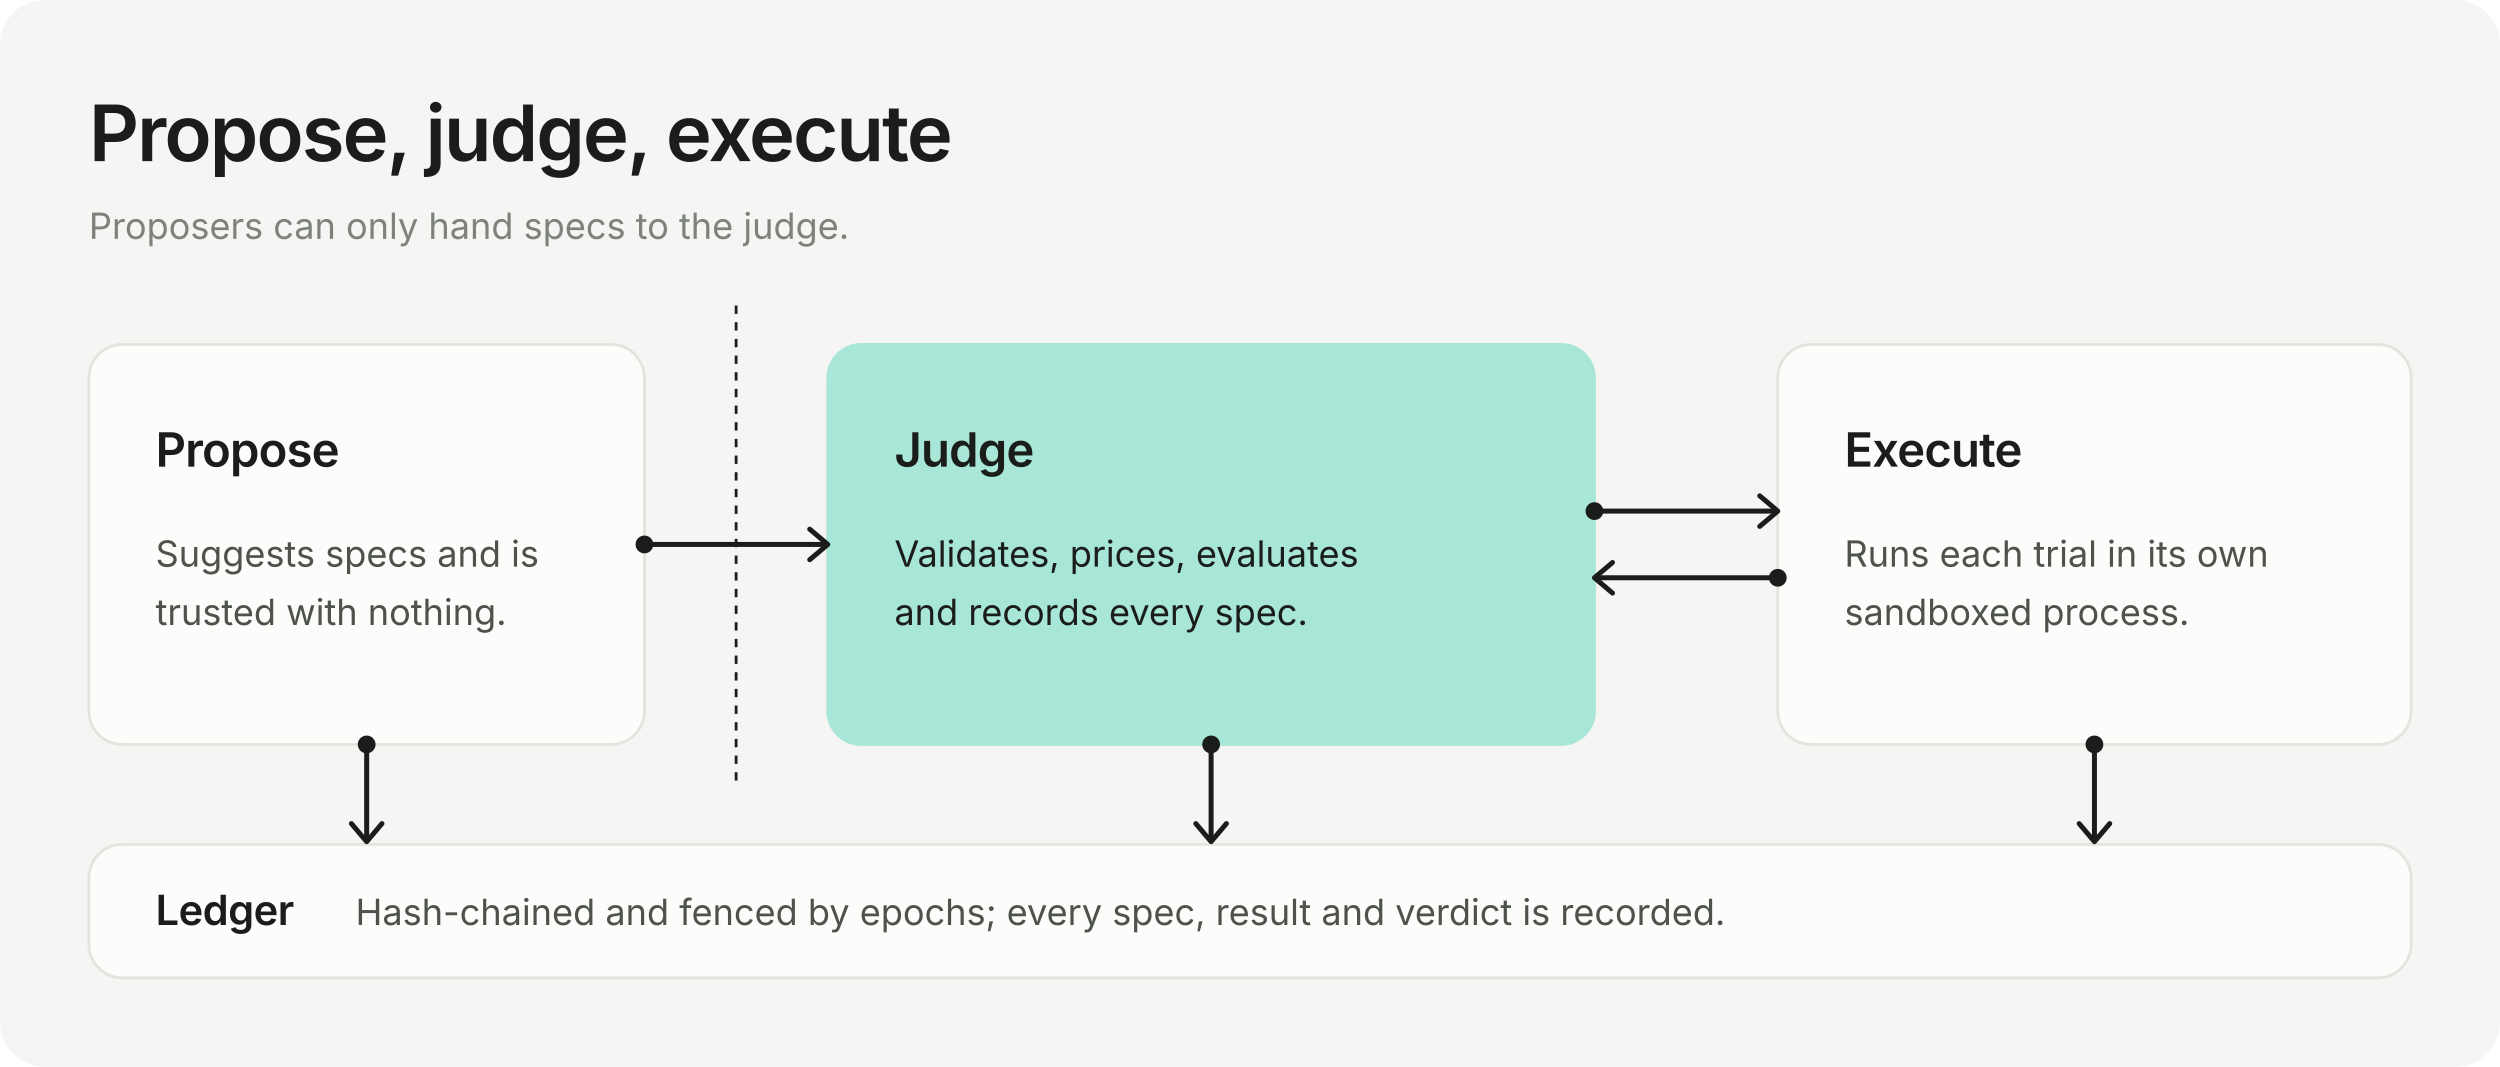
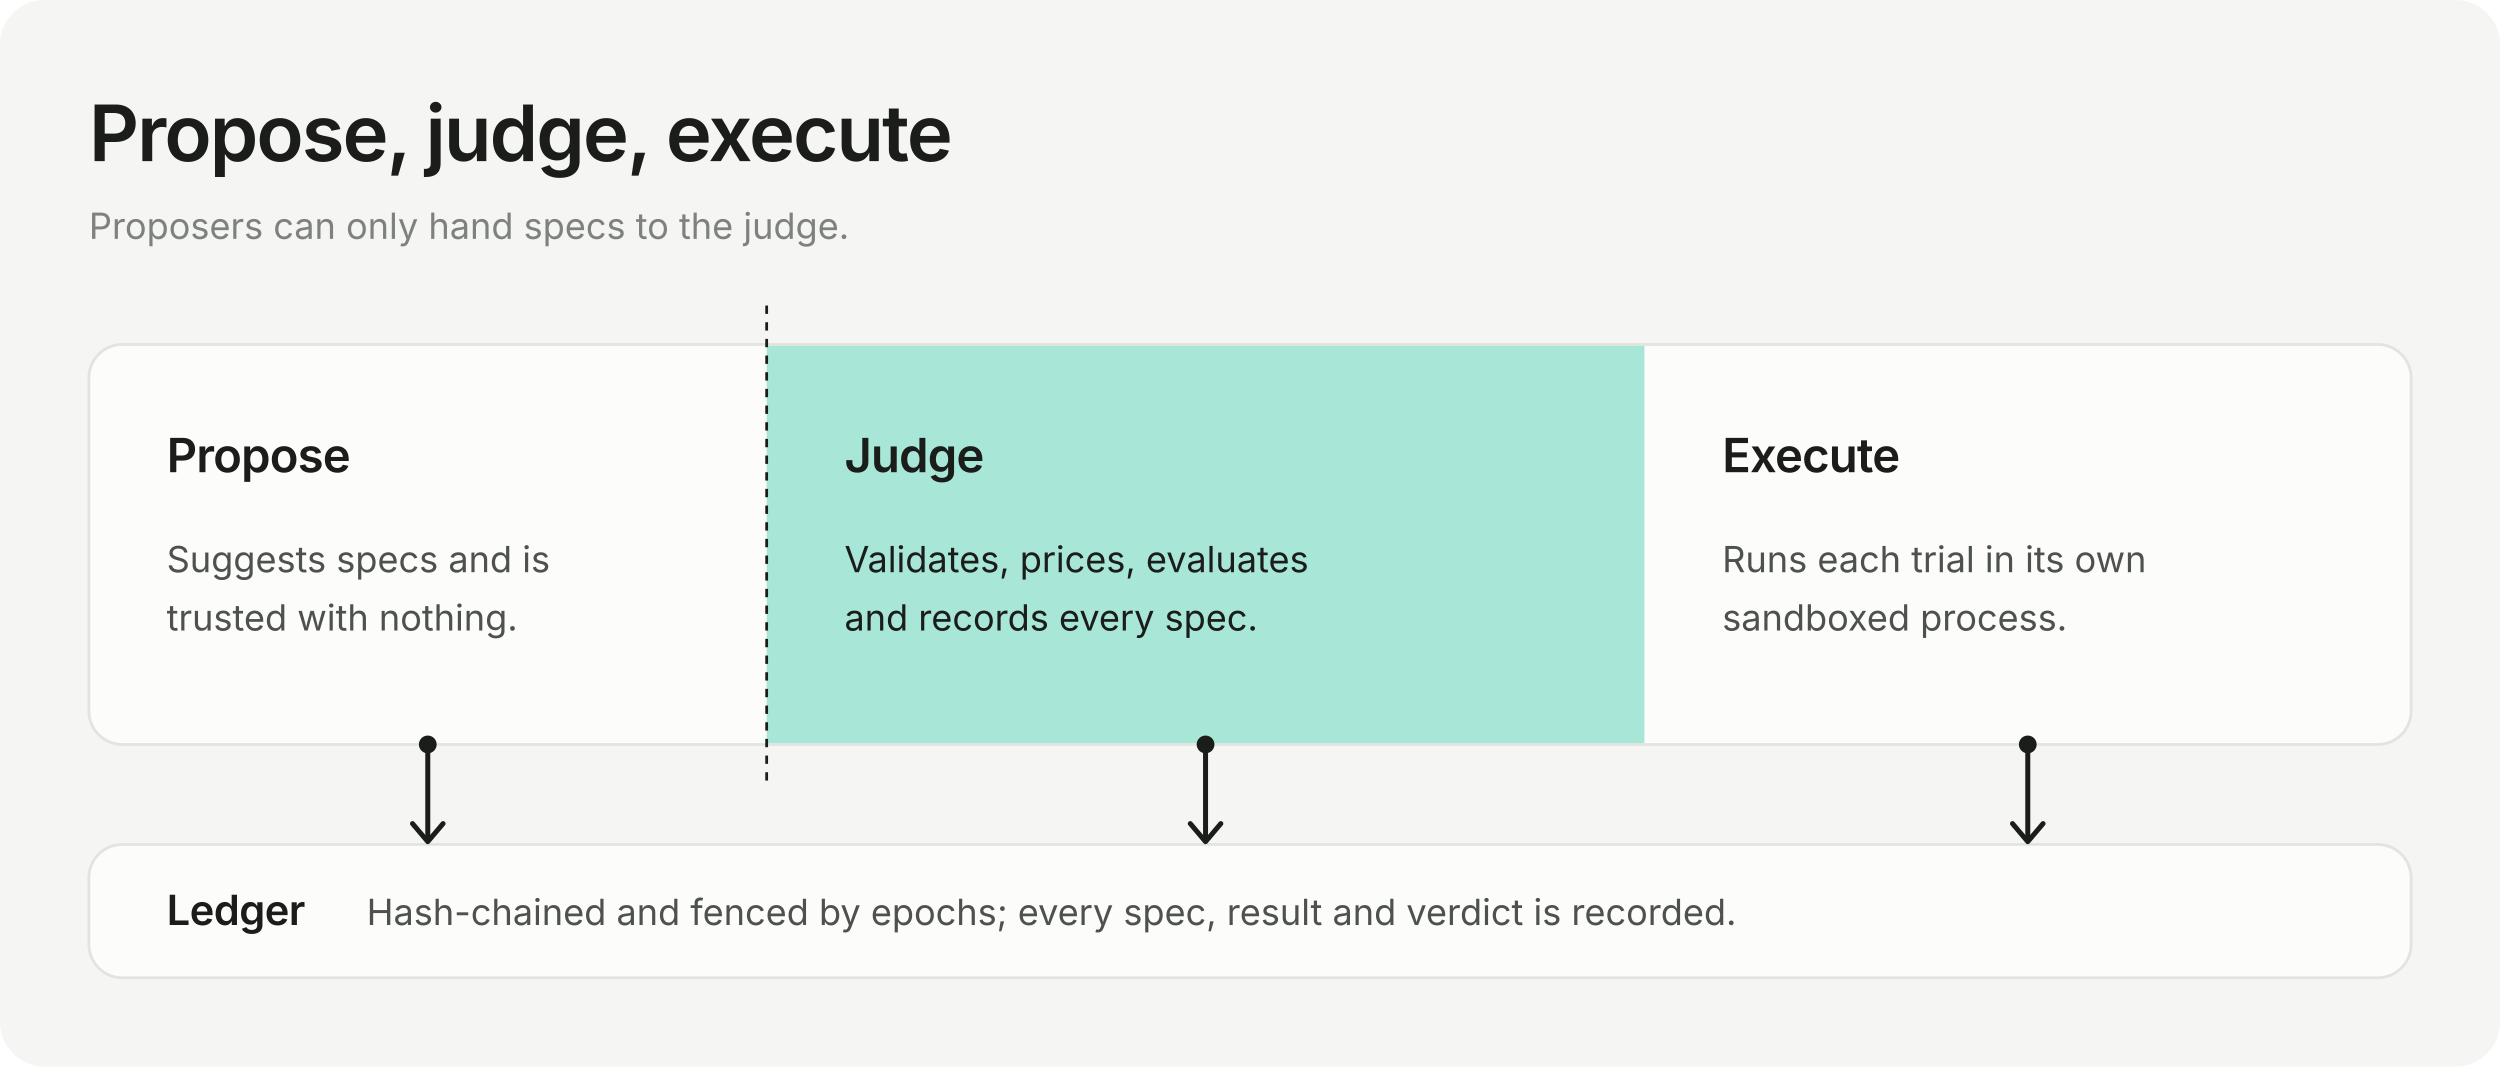
<svg xmlns="http://www.w3.org/2000/svg" viewBox="0 0 900 384" width="900" role="img" aria-label="Propose, judge, execute">
  <rect width="900" height="384" rx="16" fill="#f5f5f3" />
  <text x="32.0" y="58.0" font-family="Inter,'Inter Variable',ui-sans-serif,-apple-system,BlinkMacSystemFont,'SF Pro Text','Segoe UI',Roboto,'Helvetica Neue',Arial,sans-serif" font-size="28" fill="#1b1d1b" text-anchor="start" font-weight="600" letter-spacing="-0.7" style="font-variant-numeric:tabular-nums;font-feature-settings:'tnum'">Propose, judge, execute</text>
  <text x="32.0" y="86.0" font-family="Inter,'Inter Variable',ui-sans-serif,-apple-system,BlinkMacSystemFont,'SF Pro Text','Segoe UI',Roboto,'Helvetica Neue',Arial,sans-serif" font-size="13" fill="#7d827c" text-anchor="start" font-weight="400" letter-spacing="0" style="font-variant-numeric:tabular-nums;font-feature-settings:'tnum'">Proposers can only hand specs to the judge.</text>
-   <line x1="265.0" x2="265.0" y1="110" y2="282" stroke="#1b1d1b" stroke-width="1" stroke-dasharray="3 3" />
-   <rect x="32" y="124" width="200" height="144" rx="12" fill="#fcfcfb" stroke="#e2e4df" stroke-width="1" />
-   <text x="56.0" y="168.0" font-family="Inter,'Inter Variable',ui-sans-serif,-apple-system,BlinkMacSystemFont,'SF Pro Text','Segoe UI',Roboto,'Helvetica Neue',Arial,sans-serif" font-size="17" fill="#1b1d1b" text-anchor="start" font-weight="600" letter-spacing="-0.3" style="font-variant-numeric:tabular-nums;font-feature-settings:'tnum'">Propose</text>
-   <text x="56.0" y="204.0" font-family="Inter,'Inter Variable',ui-sans-serif,-apple-system,BlinkMacSystemFont,'SF Pro Text','Segoe UI',Roboto,'Helvetica Neue',Arial,sans-serif" font-size="13" fill="#4d524d" text-anchor="start" font-weight="400" letter-spacing="0" style="font-variant-numeric:tabular-nums;font-feature-settings:'tnum'">Suggests specs and is</text>
-   <text x="56.0" y="225.0" font-family="Inter,'Inter Variable',ui-sans-serif,-apple-system,BlinkMacSystemFont,'SF Pro Text','Segoe UI',Roboto,'Helvetica Neue',Arial,sans-serif" font-size="13" fill="#4d524d" text-anchor="start" font-weight="400" letter-spacing="0" style="font-variant-numeric:tabular-nums;font-feature-settings:'tnum'">trusted with nothing.</text>
-   <rect x="298" y="124" width="276" height="144" rx="12" fill="#a8e6d7" stroke="#a8e6d7" stroke-width="1" />
-   <text x="322.0" y="168.0" font-family="Inter,'Inter Variable',ui-sans-serif,-apple-system,BlinkMacSystemFont,'SF Pro Text','Segoe UI',Roboto,'Helvetica Neue',Arial,sans-serif" font-size="17" fill="#1b1d1b" text-anchor="start" font-weight="600" letter-spacing="-0.3" style="font-variant-numeric:tabular-nums;font-feature-settings:'tnum'">Judge</text>
-   <text x="322.0" y="204.0" font-family="Inter,'Inter Variable',ui-sans-serif,-apple-system,BlinkMacSystemFont,'SF Pro Text','Segoe UI',Roboto,'Helvetica Neue',Arial,sans-serif" font-size="13" fill="#1b1d1b" text-anchor="start" font-weight="400" letter-spacing="0" style="font-variant-numeric:tabular-nums;font-feature-settings:'tnum'">Validates, prices, evaluates</text>
-   <text x="322.0" y="225.0" font-family="Inter,'Inter Variable',ui-sans-serif,-apple-system,BlinkMacSystemFont,'SF Pro Text','Segoe UI',Roboto,'Helvetica Neue',Arial,sans-serif" font-size="13" fill="#1b1d1b" text-anchor="start" font-weight="400" letter-spacing="0" style="font-variant-numeric:tabular-nums;font-feature-settings:'tnum'">and records every spec.</text>
-   <rect x="640" y="124" width="228" height="144" rx="12" fill="#fcfcfb" stroke="#e2e4df" stroke-width="1" />
-   <text x="664.0" y="168.0" font-family="Inter,'Inter Variable',ui-sans-serif,-apple-system,BlinkMacSystemFont,'SF Pro Text','Segoe UI',Roboto,'Helvetica Neue',Arial,sans-serif" font-size="17" fill="#1b1d1b" text-anchor="start" font-weight="600" letter-spacing="-0.3" style="font-variant-numeric:tabular-nums;font-feature-settings:'tnum'">Execute</text>
-   <text x="664.0" y="204.0" font-family="Inter,'Inter Variable',ui-sans-serif,-apple-system,BlinkMacSystemFont,'SF Pro Text','Segoe UI',Roboto,'Helvetica Neue',Arial,sans-serif" font-size="13" fill="#4d524d" text-anchor="start" font-weight="400" letter-spacing="0" style="font-variant-numeric:tabular-nums;font-feature-settings:'tnum'">Runs each trial in its own</text>
-   <text x="664.0" y="225.0" font-family="Inter,'Inter Variable',ui-sans-serif,-apple-system,BlinkMacSystemFont,'SF Pro Text','Segoe UI',Roboto,'Helvetica Neue',Arial,sans-serif" font-size="13" fill="#4d524d" text-anchor="start" font-weight="400" letter-spacing="0" style="font-variant-numeric:tabular-nums;font-feature-settings:'tnum'">sandboxed process.</text>
-   <circle cx="232" cy="196.0" r="3.2" fill="#1b1d1b" />
-   <line x1="232" x2="296" y1="196.0" y2="196.0" stroke="#1b1d1b" stroke-width="1.8" stroke-linecap="round" />
-   <path d="M291.5,190.5 L298,196.0 L291.5,201.5" fill="none" stroke="#1b1d1b" stroke-width="1.8" stroke-linecap="round" stroke-linejoin="round" />
-   <circle cx="574" cy="184.0" r="3.2" fill="#1b1d1b" />
-   <line x1="574" x2="638" y1="184.0" y2="184.0" stroke="#1b1d1b" stroke-width="1.8" stroke-linecap="round" />
-   <path d="M633.5,178.5 L640,184.0 L633.5,189.5" fill="none" stroke="#1b1d1b" stroke-width="1.8" stroke-linecap="round" stroke-linejoin="round" />
-   <circle cx="640" cy="208.0" r="3.2" fill="#1b1d1b" />
-   <line x1="640" x2="576" y1="208.0" y2="208.0" stroke="#1b1d1b" stroke-width="1.8" stroke-linecap="round" />
-   <path d="M580.5,202.5 L574,208.0 L580.5,213.5" fill="none" stroke="#1b1d1b" stroke-width="1.8" stroke-linecap="round" stroke-linejoin="round" />
+   <rect x="32" y="124" width="836" height="144" rx="12" fill="#fcfcfb" stroke="#e2e4df" stroke-width="1" />
+   <rect x="276" y="124.5" width="316" height="143" fill="#a8e6d7" />
+   <text x="60.0" y="170.0" font-family="Inter,'Inter Variable',ui-sans-serif,-apple-system,BlinkMacSystemFont,'SF Pro Text','Segoe UI',Roboto,'Helvetica Neue',Arial,sans-serif" font-size="17" fill="#1b1d1b" text-anchor="start" font-weight="600" letter-spacing="-0.3" style="font-variant-numeric:tabular-nums;font-feature-settings:'tnum'">Propose</text>
+   <text x="60.0" y="206.0" font-family="Inter,'Inter Variable',ui-sans-serif,-apple-system,BlinkMacSystemFont,'SF Pro Text','Segoe UI',Roboto,'Helvetica Neue',Arial,sans-serif" font-size="13" fill="#4d524d" text-anchor="start" font-weight="400" letter-spacing="0" style="font-variant-numeric:tabular-nums;font-feature-settings:'tnum'">Suggests specs and is</text>
+   <text x="60.0" y="227.0" font-family="Inter,'Inter Variable',ui-sans-serif,-apple-system,BlinkMacSystemFont,'SF Pro Text','Segoe UI',Roboto,'Helvetica Neue',Arial,sans-serif" font-size="13" fill="#4d524d" text-anchor="start" font-weight="400" letter-spacing="0" style="font-variant-numeric:tabular-nums;font-feature-settings:'tnum'">trusted with nothing.</text>
+   <text x="304.0" y="170.0" font-family="Inter,'Inter Variable',ui-sans-serif,-apple-system,BlinkMacSystemFont,'SF Pro Text','Segoe UI',Roboto,'Helvetica Neue',Arial,sans-serif" font-size="17" fill="#1b1d1b" text-anchor="start" font-weight="600" letter-spacing="-0.3" style="font-variant-numeric:tabular-nums;font-feature-settings:'tnum'">Judge</text>
+   <text x="304.0" y="206.0" font-family="Inter,'Inter Variable',ui-sans-serif,-apple-system,BlinkMacSystemFont,'SF Pro Text','Segoe UI',Roboto,'Helvetica Neue',Arial,sans-serif" font-size="13" fill="#1b1d1b" text-anchor="start" font-weight="400" letter-spacing="0" style="font-variant-numeric:tabular-nums;font-feature-settings:'tnum'">Validates, prices, evaluates</text>
+   <text x="304.0" y="227.0" font-family="Inter,'Inter Variable',ui-sans-serif,-apple-system,BlinkMacSystemFont,'SF Pro Text','Segoe UI',Roboto,'Helvetica Neue',Arial,sans-serif" font-size="13" fill="#1b1d1b" text-anchor="start" font-weight="400" letter-spacing="0" style="font-variant-numeric:tabular-nums;font-feature-settings:'tnum'">and records every spec.</text>
+   <text x="620.0" y="170.0" font-family="Inter,'Inter Variable',ui-sans-serif,-apple-system,BlinkMacSystemFont,'SF Pro Text','Segoe UI',Roboto,'Helvetica Neue',Arial,sans-serif" font-size="17" fill="#1b1d1b" text-anchor="start" font-weight="600" letter-spacing="-0.3" style="font-variant-numeric:tabular-nums;font-feature-settings:'tnum'">Execute</text>
+   <text x="620.0" y="206.0" font-family="Inter,'Inter Variable',ui-sans-serif,-apple-system,BlinkMacSystemFont,'SF Pro Text','Segoe UI',Roboto,'Helvetica Neue',Arial,sans-serif" font-size="13" fill="#4d524d" text-anchor="start" font-weight="400" letter-spacing="0" style="font-variant-numeric:tabular-nums;font-feature-settings:'tnum'">Runs each trial in its own</text>
+   <text x="620.0" y="227.0" font-family="Inter,'Inter Variable',ui-sans-serif,-apple-system,BlinkMacSystemFont,'SF Pro Text','Segoe UI',Roboto,'Helvetica Neue',Arial,sans-serif" font-size="13" fill="#4d524d" text-anchor="start" font-weight="400" letter-spacing="0" style="font-variant-numeric:tabular-nums;font-feature-settings:'tnum'">sandboxed process.</text>
+   <line x1="276" x2="276" y1="110" y2="282" stroke="#1b1d1b" stroke-width="1" stroke-dasharray="3 3" />
  <rect x="32" y="304" width="836" height="48" rx="12" fill="#fcfcfb" stroke="#e2e4df" stroke-width="1" />
-   <circle cx="132.0" cy="268" r="3.2" fill="#1b1d1b" />
-   <line x1="132.0" x2="132.0" y1="268" y2="301" stroke="#1b1d1b" stroke-width="1.8" stroke-linecap="round" />
-   <path d="M126.5,296.5 L132.0,303 L137.5,296.5" fill="none" stroke="#1b1d1b" stroke-width="1.8" stroke-linecap="round" stroke-linejoin="round" />
-   <circle cx="436.0" cy="268" r="3.2" fill="#1b1d1b" />
-   <line x1="436.0" x2="436.0" y1="268" y2="301" stroke="#1b1d1b" stroke-width="1.8" stroke-linecap="round" />
-   <path d="M430.5,296.5 L436.0,303 L441.5,296.5" fill="none" stroke="#1b1d1b" stroke-width="1.8" stroke-linecap="round" stroke-linejoin="round" />
-   <circle cx="754.0" cy="268" r="3.2" fill="#1b1d1b" />
-   <line x1="754.0" x2="754.0" y1="268" y2="301" stroke="#1b1d1b" stroke-width="1.8" stroke-linecap="round" />
-   <path d="M748.5,296.5 L754.0,303 L759.5,296.5" fill="none" stroke="#1b1d1b" stroke-width="1.8" stroke-linecap="round" stroke-linejoin="round" />
-   <text x="56.0" y="333.0" font-family="Inter,'Inter Variable',ui-sans-serif,-apple-system,BlinkMacSystemFont,'SF Pro Text','Segoe UI',Roboto,'Helvetica Neue',Arial,sans-serif" font-size="15" fill="#1b1d1b" text-anchor="start" font-weight="600" letter-spacing="-0.2" style="font-variant-numeric:tabular-nums;font-feature-settings:'tnum'">Ledger</text>
-   <text x="128.0" y="333.0" font-family="Inter,'Inter Variable',ui-sans-serif,-apple-system,BlinkMacSystemFont,'SF Pro Text','Segoe UI',Roboto,'Helvetica Neue',Arial,sans-serif" font-size="13" fill="#4d524d" text-anchor="start" font-weight="400" letter-spacing="0" style="font-variant-numeric:tabular-nums;font-feature-settings:'tnum'">Hash-chained and fenced by epochs; every spec, result and verdict is recorded.</text>
+   <circle cx="154.0" cy="268" r="3.2" fill="#1b1d1b" />
+   <line x1="154.0" x2="154.0" y1="268" y2="301" stroke="#1b1d1b" stroke-width="1.8" stroke-linecap="round" />
+   <path d="M148.5,296.5 L154.0,303 L159.5,296.5" fill="none" stroke="#1b1d1b" stroke-width="1.8" stroke-linecap="round" stroke-linejoin="round" />
+   <circle cx="434.0" cy="268" r="3.2" fill="#1b1d1b" />
+   <line x1="434.0" x2="434.0" y1="268" y2="301" stroke="#1b1d1b" stroke-width="1.8" stroke-linecap="round" />
+   <path d="M428.5,296.5 L434.0,303 L439.5,296.5" fill="none" stroke="#1b1d1b" stroke-width="1.8" stroke-linecap="round" stroke-linejoin="round" />
+   <circle cx="730.0" cy="268" r="3.2" fill="#1b1d1b" />
+   <line x1="730.0" x2="730.0" y1="268" y2="301" stroke="#1b1d1b" stroke-width="1.8" stroke-linecap="round" />
+   <path d="M724.5,296.5 L730.0,303 L735.5,296.5" fill="none" stroke="#1b1d1b" stroke-width="1.8" stroke-linecap="round" stroke-linejoin="round" />
+   <text x="60.0" y="333.0" font-family="Inter,'Inter Variable',ui-sans-serif,-apple-system,BlinkMacSystemFont,'SF Pro Text','Segoe UI',Roboto,'Helvetica Neue',Arial,sans-serif" font-size="15" fill="#1b1d1b" text-anchor="start" font-weight="600" letter-spacing="-0.2" style="font-variant-numeric:tabular-nums;font-feature-settings:'tnum'">Ledger</text>
+   <text x="132.0" y="333.0" font-family="Inter,'Inter Variable',ui-sans-serif,-apple-system,BlinkMacSystemFont,'SF Pro Text','Segoe UI',Roboto,'Helvetica Neue',Arial,sans-serif" font-size="13" fill="#4d524d" text-anchor="start" font-weight="400" letter-spacing="0" style="font-variant-numeric:tabular-nums;font-feature-settings:'tnum'">Hash-chained and fenced by epochs; every spec, result and verdict is recorded.</text>
</svg>
